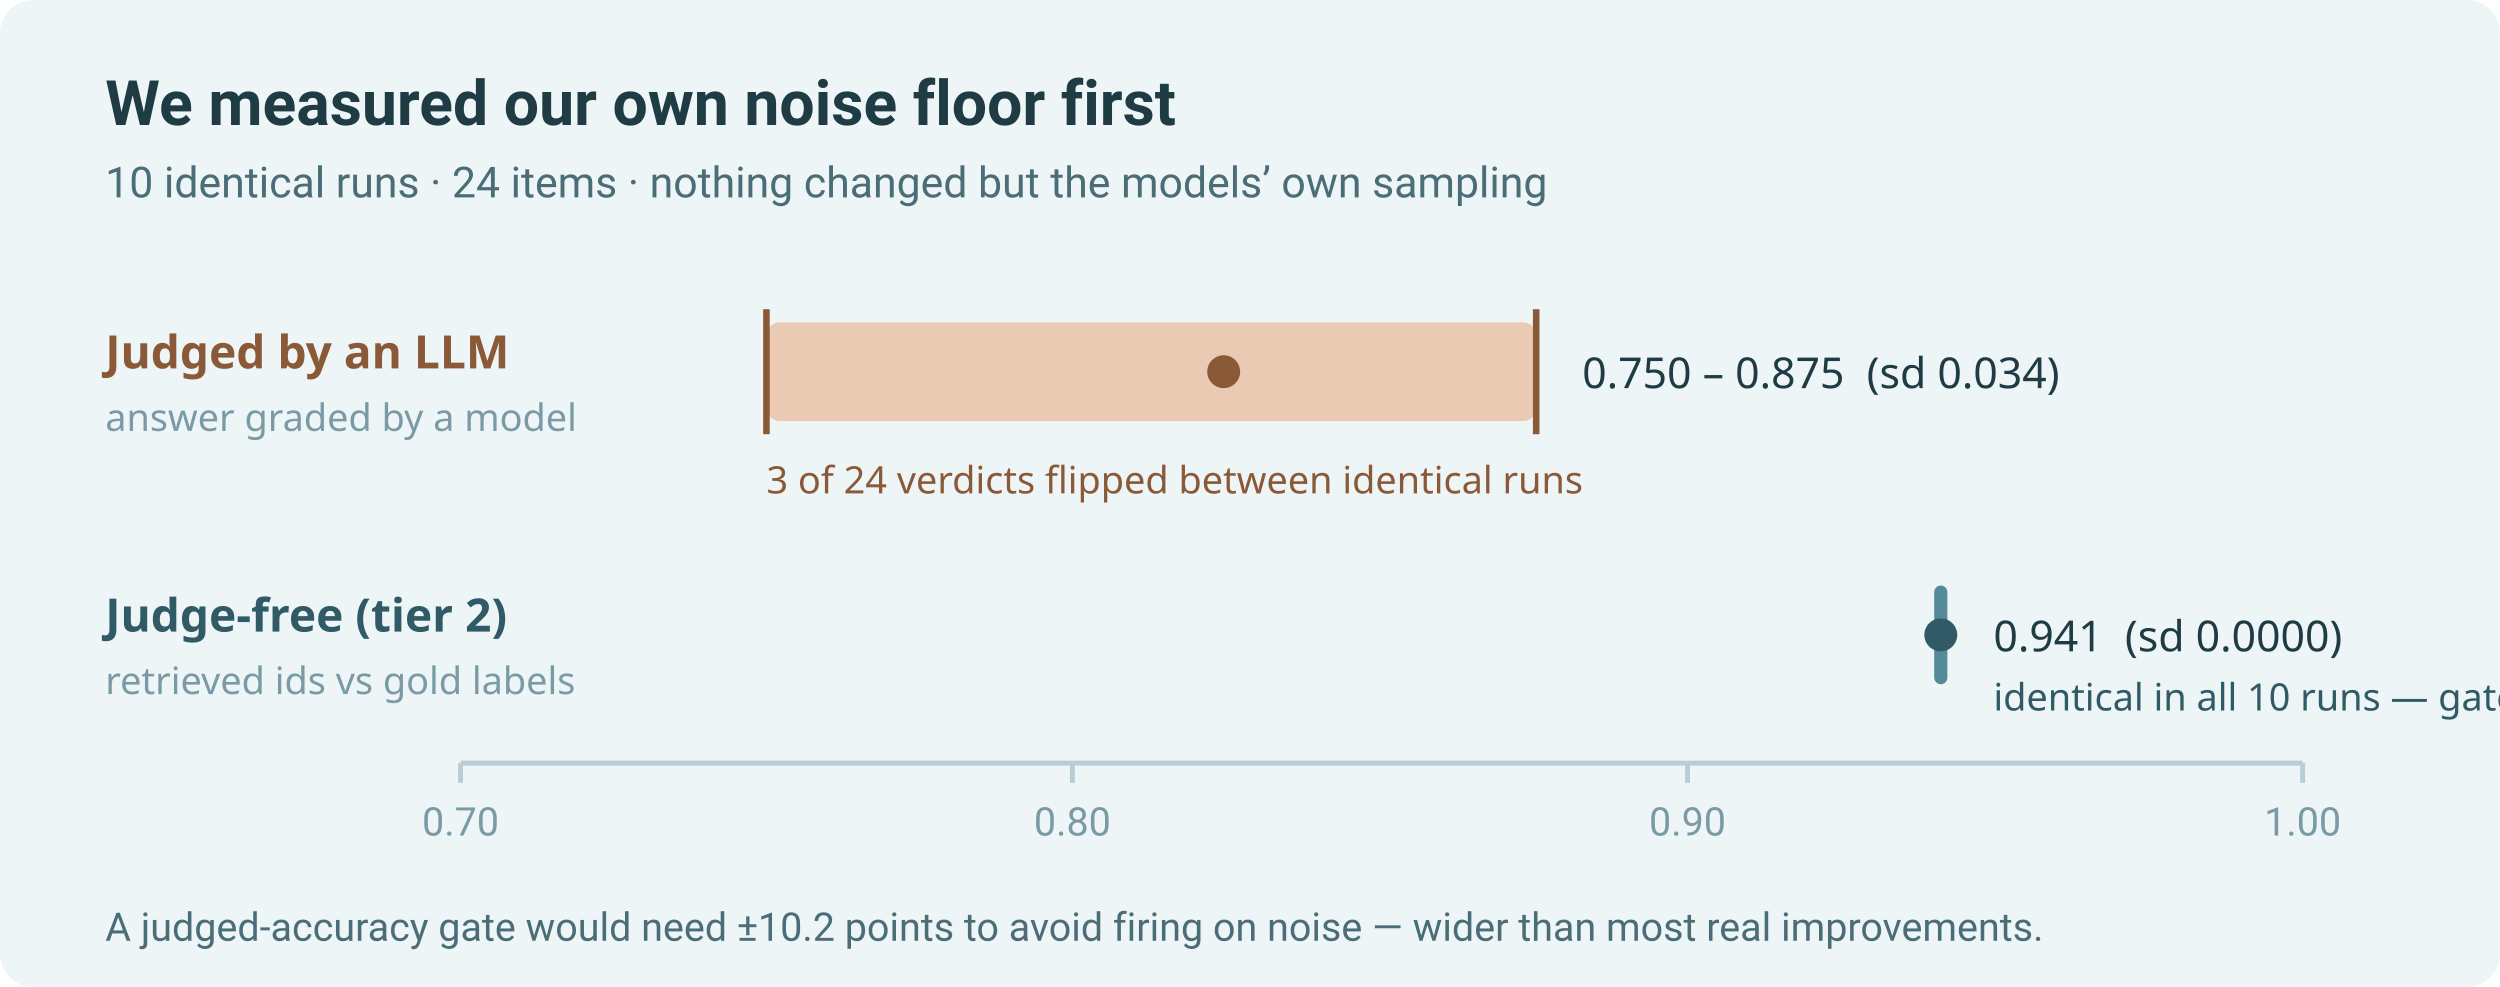
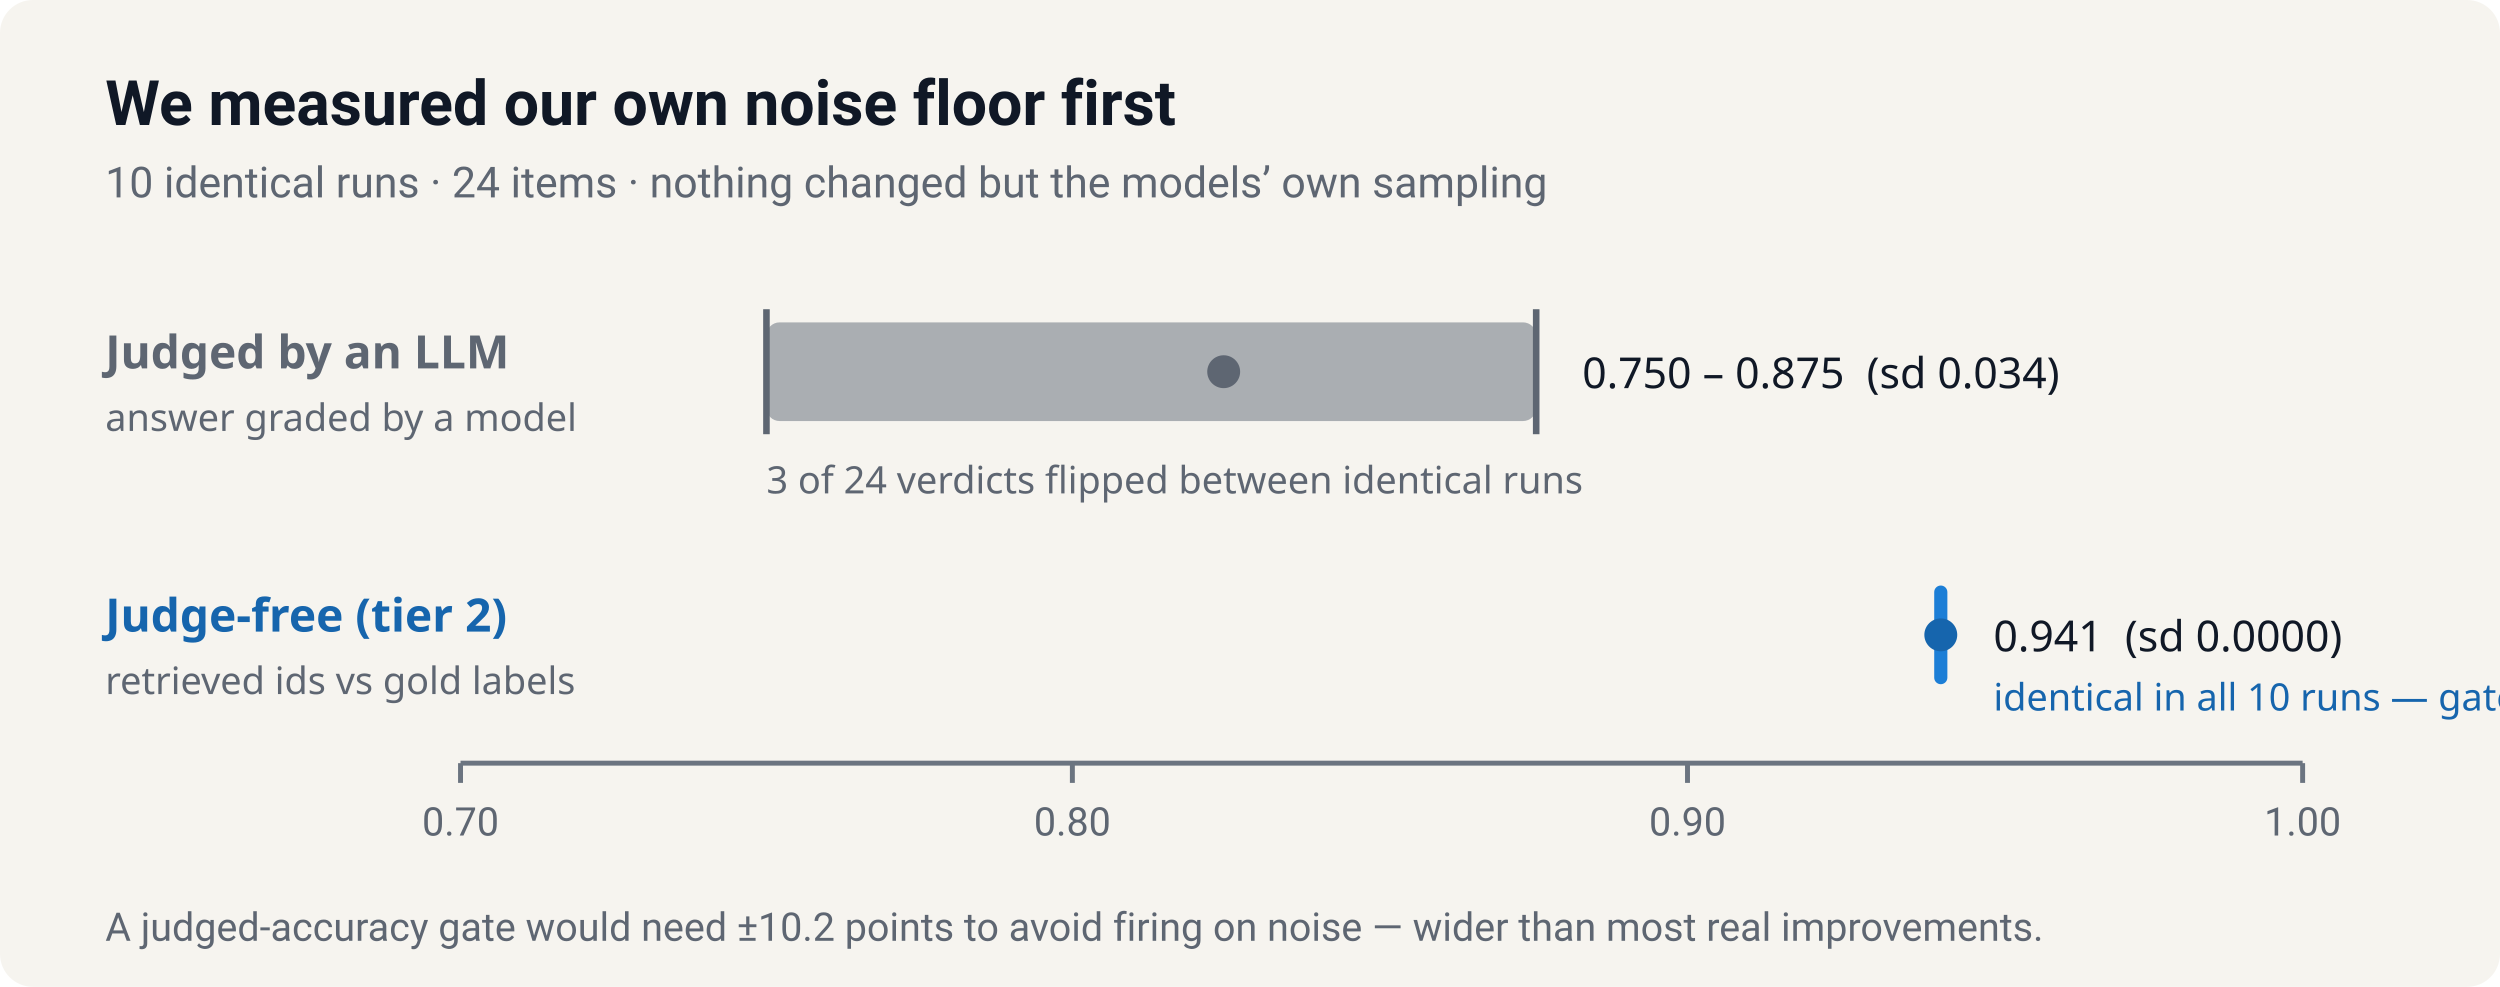
<svg xmlns="http://www.w3.org/2000/svg" viewBox="0 0 760 300" width="760" height="300" role="img" aria-label="Comparison of measurement stability across ten identical runs. Judged accuracy varied from 0.750 to 0.875, a spread of 12.5 points, needing a plus or minus 10.2 point gate. Judge-free context precision was identical in every run, standard deviation 0.0000, so it can be gated on exact equality.">
-   <rect width="760" height="300" rx="10" fill="#EEF5F7" />
-   <text x="32" y="38" font-family="system-ui,-apple-system,Segoe UI,Roboto,sans-serif" font-size="19" font-weight="600" fill="#1F3B44">We measured our own noise floor first</text>
-   <text x="32" y="60" font-family="system-ui,-apple-system,Segoe UI,Roboto,sans-serif" font-size="13" fill="#4A6D78">10 identical runs · 24 items · nothing changed but the models’ own sampling</text>
-   <g font-family="system-ui,-apple-system,Segoe UI,Roboto,sans-serif" font-size="12" fill="#7A9AA5">
-     <line x1="140" y1="232" x2="700" y2="232" stroke="#B9CDD4" stroke-width="1.5" />
-     <g stroke="#B9CDD4" stroke-width="1.5">
+   <rect width="760" height="300" rx="10" fill="#F6F4EF" />
+   <text x="32" y="38" font-family="system-ui,-apple-system,Segoe UI,Roboto,sans-serif" font-size="19" font-weight="600" fill="#101826">We measured our own noise floor first</text>
+   <text x="32" y="60" font-family="system-ui,-apple-system,Segoe UI,Roboto,sans-serif" font-size="13" fill="#5E6672">10 identical runs · 24 items · nothing changed but the models’ own sampling</text>
+   <g font-family="system-ui,-apple-system,Segoe UI,Roboto,sans-serif" font-size="12" fill="#5E6672">
+     <line x1="140" y1="232" x2="700" y2="232" stroke="#6B7480" stroke-width="1.5" />
+     <g stroke="#6B7480" stroke-width="1.5">
      <line x1="140" y1="232" x2="140" y2="238" />
      <line x1="326" y1="232" x2="326" y2="238" />
      <line x1="513" y1="232" x2="513" y2="238" />
      <line x1="700" y1="232" x2="700" y2="238" />
    </g>
    <text x="140" y="254" text-anchor="middle">0.70</text>
    <text x="326" y="254" text-anchor="middle">0.80</text>
    <text x="513" y="254" text-anchor="middle">0.90</text>
    <text x="700" y="254" text-anchor="middle">1.00</text>
  </g>
  <g>
-     <text x="32" y="112" font-family="system-ui,sans-serif" font-size="14" font-weight="600" fill="#8A5A38">Judged by an LLM</text>
-     <text x="32" y="131" font-family="system-ui,sans-serif" font-size="11.5" fill="#7A9AA5">answer graded by a model</text>
-     <rect x="233" y="98" width="234" height="30" rx="4" fill="#E8A87C" opacity="0.55" />
-     <line x1="233" y1="94" x2="233" y2="132" stroke="#8A5A38" stroke-width="2" />
-     <line x1="467" y1="94" x2="467" y2="132" stroke="#8A5A38" stroke-width="2" />
-     <circle cx="372" cy="113" r="5" fill="#8A5A38" />
-     <text x="481" y="118" font-family="system-ui,sans-serif" font-size="13" fill="#1F3B44">0.750 – 0.875  (sd 0.034)</text>
-     <text x="233" y="150" font-family="system-ui,sans-serif" font-size="11.5" fill="#8A5A38">3 of 24 verdicts flipped between identical runs</text>
+     <text x="32" y="112" font-family="system-ui,sans-serif" font-size="14" font-weight="600" fill="#5E6672">Judged by an LLM</text>
+     <text x="32" y="131" font-family="system-ui,sans-serif" font-size="11.5" fill="#5E6672">answer graded by a model</text>
+     <rect x="233" y="98" width="234" height="30" rx="4" fill="#6B7480" opacity="0.55" />
+     <line x1="233" y1="94" x2="233" y2="132" stroke="#5E6672" stroke-width="2" />
+     <line x1="467" y1="94" x2="467" y2="132" stroke="#5E6672" stroke-width="2" />
+     <circle cx="372" cy="113" r="5" fill="#5E6672" />
+     <text x="481" y="118" font-family="system-ui,sans-serif" font-size="13" fill="#101826">0.750 – 0.875  (sd 0.034)</text>
+     <text x="233" y="150" font-family="system-ui,sans-serif" font-size="11.5" fill="#5E6672">3 of 24 verdicts flipped between identical runs</text>
  </g>
  <g>
-     <text x="32" y="192" font-family="system-ui,sans-serif" font-size="14" font-weight="600" fill="#2F5A66">Judge-free (tier 2)</text>
-     <text x="32" y="211" font-family="system-ui,sans-serif" font-size="11.5" fill="#7A9AA5">retrieved ids vs gold labels</text>
-     <rect x="588" y="178" width="4" height="30" rx="2" fill="#558A98" />
-     <circle cx="590" cy="193" r="5" fill="#2F5A66" />
-     <text x="606" y="198" font-family="system-ui,sans-serif" font-size="13" fill="#1F3B44">0.941  (sd 0.0000)</text>
-     <text x="606" y="216" font-family="system-ui,sans-serif" font-size="11.5" fill="#2F5A66">identical in all 10 runs — gateable on exact equality</text>
+     <text x="32" y="192" font-family="system-ui,sans-serif" font-size="14" font-weight="600" fill="#1665AD">Judge-free (tier 2)</text>
+     <text x="32" y="211" font-family="system-ui,sans-serif" font-size="11.5" fill="#5E6672">retrieved ids vs gold labels</text>
+     <rect x="588" y="178" width="4" height="30" rx="2" fill="#1C7ED6" />
+     <circle cx="590" cy="193" r="5" fill="#1665AD" />
+     <text x="606" y="198" font-family="system-ui,sans-serif" font-size="13" fill="#101826">0.941  (sd 0.0000)</text>
+     <text x="606" y="216" font-family="system-ui,sans-serif" font-size="11.5" fill="#1665AD">identical in all 10 runs — gateable on exact equality</text>
  </g>
-   <text x="32" y="286" font-family="system-ui,-apple-system,Segoe UI,Roboto,sans-serif" font-size="12" fill="#4A6D78">A judged-accuracy gate would need ±10.2 points to avoid firing on noise — wider than most real improvements.</text>
+   <text x="32" y="286" font-family="system-ui,-apple-system,Segoe UI,Roboto,sans-serif" font-size="12" fill="#5E6672">A judged-accuracy gate would need ±10.2 points to avoid firing on noise — wider than most real improvements.</text>
</svg>
